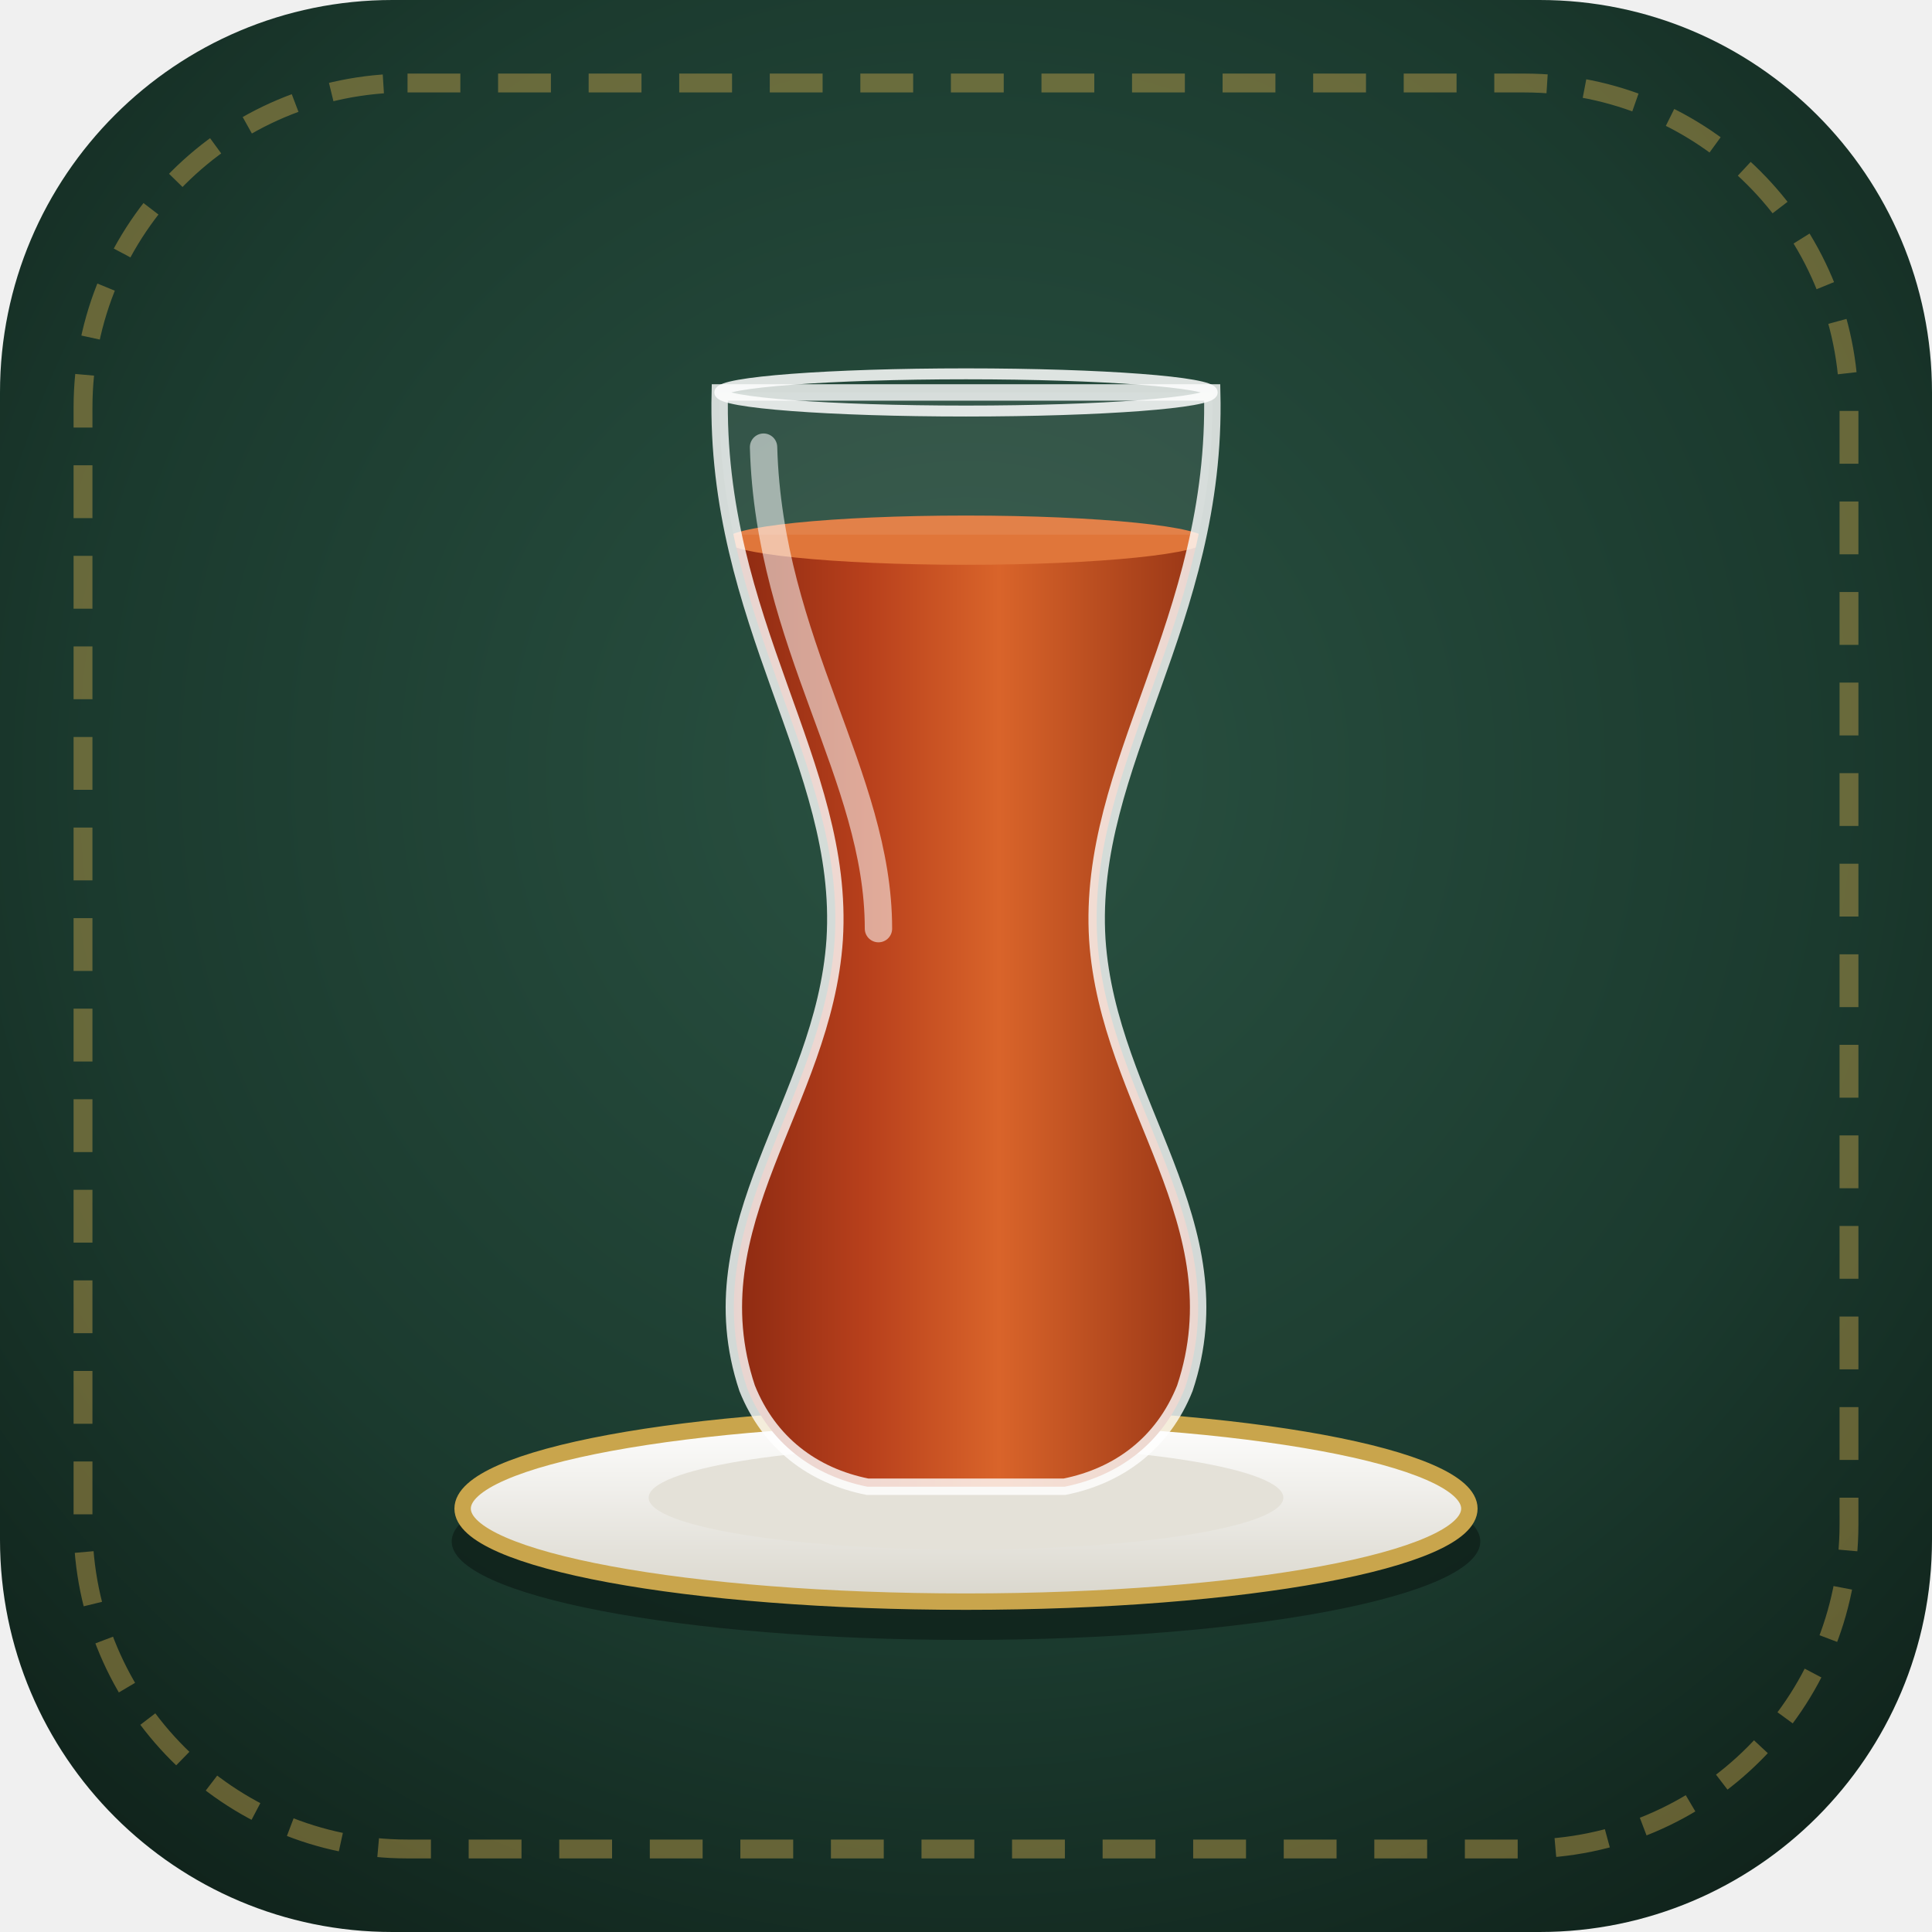
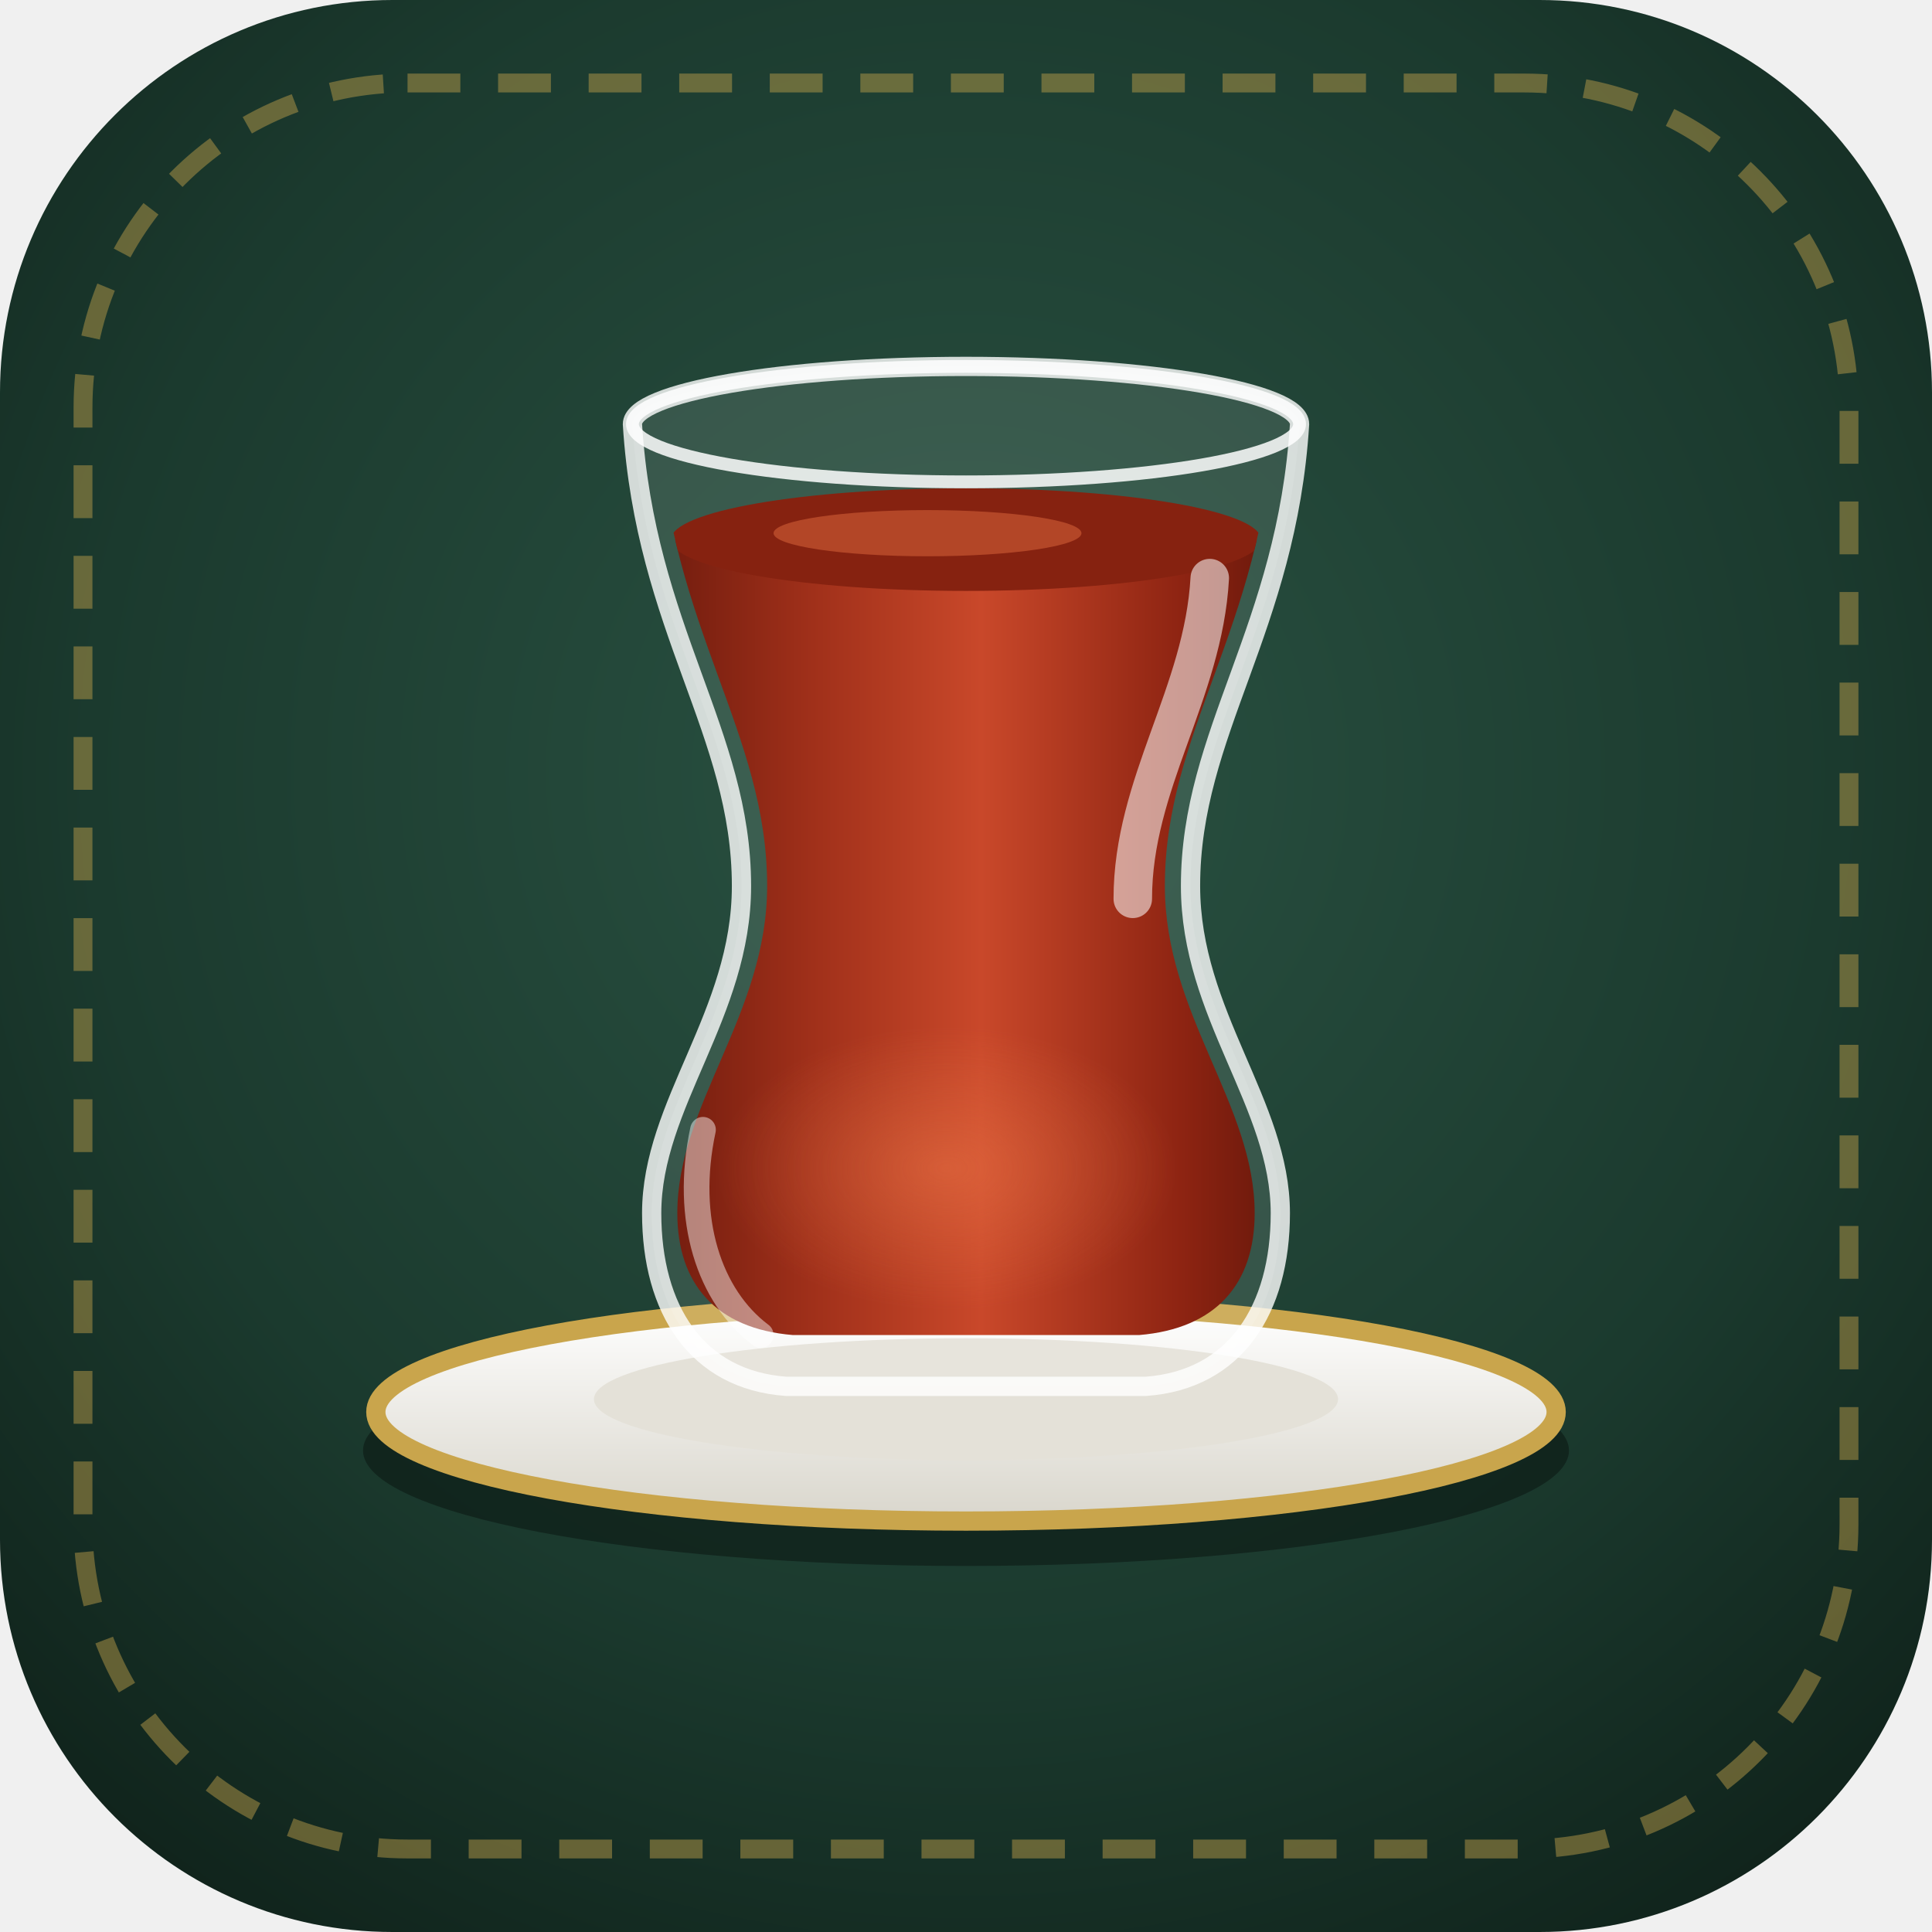
<svg xmlns="http://www.w3.org/2000/svg" viewBox="0 0 512 512">
  <defs>
    <radialGradient id="bg" cx="50%" cy="40%" r="75%">
      <stop offset="0" stop-color="#2a5242" />
      <stop offset=".6" stop-color="#1b3a2e" />
      <stop offset="1" stop-color="#0e1f18" />
    </radialGradient>
    <linearGradient id="tea" x1="0" x2="1">
-       <stop offset="0" stop-color="#6e1a0a" />
-       <stop offset=".35" stop-color="#b8401c" />
-       <stop offset=".55" stop-color="#d9642a" />
-       <stop offset="1" stop-color="#7a200c" />
+       <stop offset="0" stop-color="#5a1208" />
+       <stop offset=".3" stop-color="#a0301a" />
+       <stop offset=".52" stop-color="#c9482a" />
+       <stop offset=".78" stop-color="#8e2412" />
+       <stop offset="1" stop-color="#4e0f06" />
    </linearGradient>
+     <radialGradient id="glow">
+       <stop offset="0" stop-color="#ef7a4a" stop-opacity=".8" />
+       <stop offset="1" stop-color="#ef7a4a" stop-opacity="0" />
+     </radialGradient>
    <linearGradient id="porc" x1="0" x2="0" y1="0" y2="1">
      <stop offset="0" stop-color="#fff" />
      <stop offset="1" stop-color="#d9d6cc" />
    </linearGradient>
    <clipPath id="g">
-       <path d="M55 30 L145 30 C146 72 122 98 124 130 C126 160 150 182 140 212 C136 222 128 228 118 230 L82 230 C72 228 64 222 60 212 C50 182 74 160 76 130 C78 98 54 72 55 30 Z" />
+       <path d="M52 80 L148 80 C146 112 131 128 131 152 C131 172 145 186 145 203 C145 214 139 221 127 222 L73 222 C61 221 55 214 55 203 C55 186 69 172 69 152 C69 128 54 112 52 80 Z" />
    </clipPath>
  </defs>
  <rect width="512" height="512" rx="104" fill="url(#bg)" />
  <rect x="22" y="22" width="468" height="468" rx="86" fill="none" stroke="#c9a54c" stroke-opacity=".45" stroke-width="5" stroke-dasharray="14 10" />
-   <g transform="translate(111.0 60.5) scale(1.45)">
+   <g transform="translate(86.0 -23.6) scale(1.7)">
    <ellipse cx="100" cy="240" rx="94" ry="18" fill="#08120e" opacity=".5" />
    <ellipse cx="100" cy="234" rx="92" ry="17" fill="url(#porc)" />
    <ellipse cx="100" cy="234" rx="92" ry="17" fill="none" stroke="#c9a54c" stroke-width="3" />
    <ellipse cx="100" cy="232" rx="58" ry="9.5" fill="#e4e1d8" />
+     <path d="M48 80 A52 9 0 0 1 152 80 C150 112 135 128 135 152 C135 172 149 186 149 203 C149 218 142 229 128 230 L72 230 C58 229 51 218 51 203 C51 186 65 172 65 152 C65 128 50 112 48 80 Z" fill="#fff" fill-opacity=".1" />
    <g clip-path="url(#g)">
-       <rect x="40" y="56" width="120" height="180" fill="url(#tea)" />
-       <ellipse cx="100" cy="57" rx="44" ry="4.5" fill="#e0763a" />
-       <rect x="40" y="0" width="120" height="56" fill="#fff" fill-opacity=".08" />
+       <rect x="40" y="98" width="120" height="130" fill="url(#tea)" />
+       <ellipse cx="97" cy="196" rx="36" ry="22" fill="url(#glow)" opacity=".6" />
+       <ellipse cx="100" cy="98" rx="46" ry="8" fill="#862210" />
+       <ellipse cx="94" cy="97" rx="24" ry="3.6" fill="#d8643a" opacity=".55" />
    </g>
-     <path d="M55 30 L145 30 C146 72 122 98 124 130 C126 160 150 182 140 212 C136 222 128 228 118 230 L82 230 C72 228 64 222 60 212 C50 182 74 160 76 130 C78 98 54 72 55 30 Z" fill="none" stroke="#fff" stroke-opacity=".8" stroke-width="3" />
-     <path d="M63 40 C64 76 84 100 84 128" stroke="#fff" stroke-opacity=".55" stroke-width="5" fill="none" stroke-linecap="round" />
-     <ellipse cx="100" cy="30" rx="45" ry="3.4" fill="none" stroke="#fff" stroke-opacity=".85" stroke-width="2" />
+     <path d="M48 80 A52 9 0 0 1 152 80 C150 112 135 128 135 152 C135 172 149 186 149 203 C149 218 142 229 128 230 L72 230 C58 229 51 218 51 203 C51 186 65 172 65 152 C65 128 50 112 48 80 Z" fill="none" stroke="#fff" stroke-opacity=".8" stroke-width="3" />
+     <ellipse cx="100" cy="80" rx="52" ry="9" fill="none" stroke="#fff" stroke-opacity=".85" stroke-width="2" />
+     <path d="M138 104 C137 122 126 136 126 154" stroke="#fff" stroke-opacity=".55" stroke-width="6" fill="none" stroke-linecap="round" />
+     <path d="M59 190 C56 204 60 216 68 222" stroke="#fff" stroke-opacity=".45" stroke-width="4" fill="none" stroke-linecap="round" />
  </g>
</svg>
